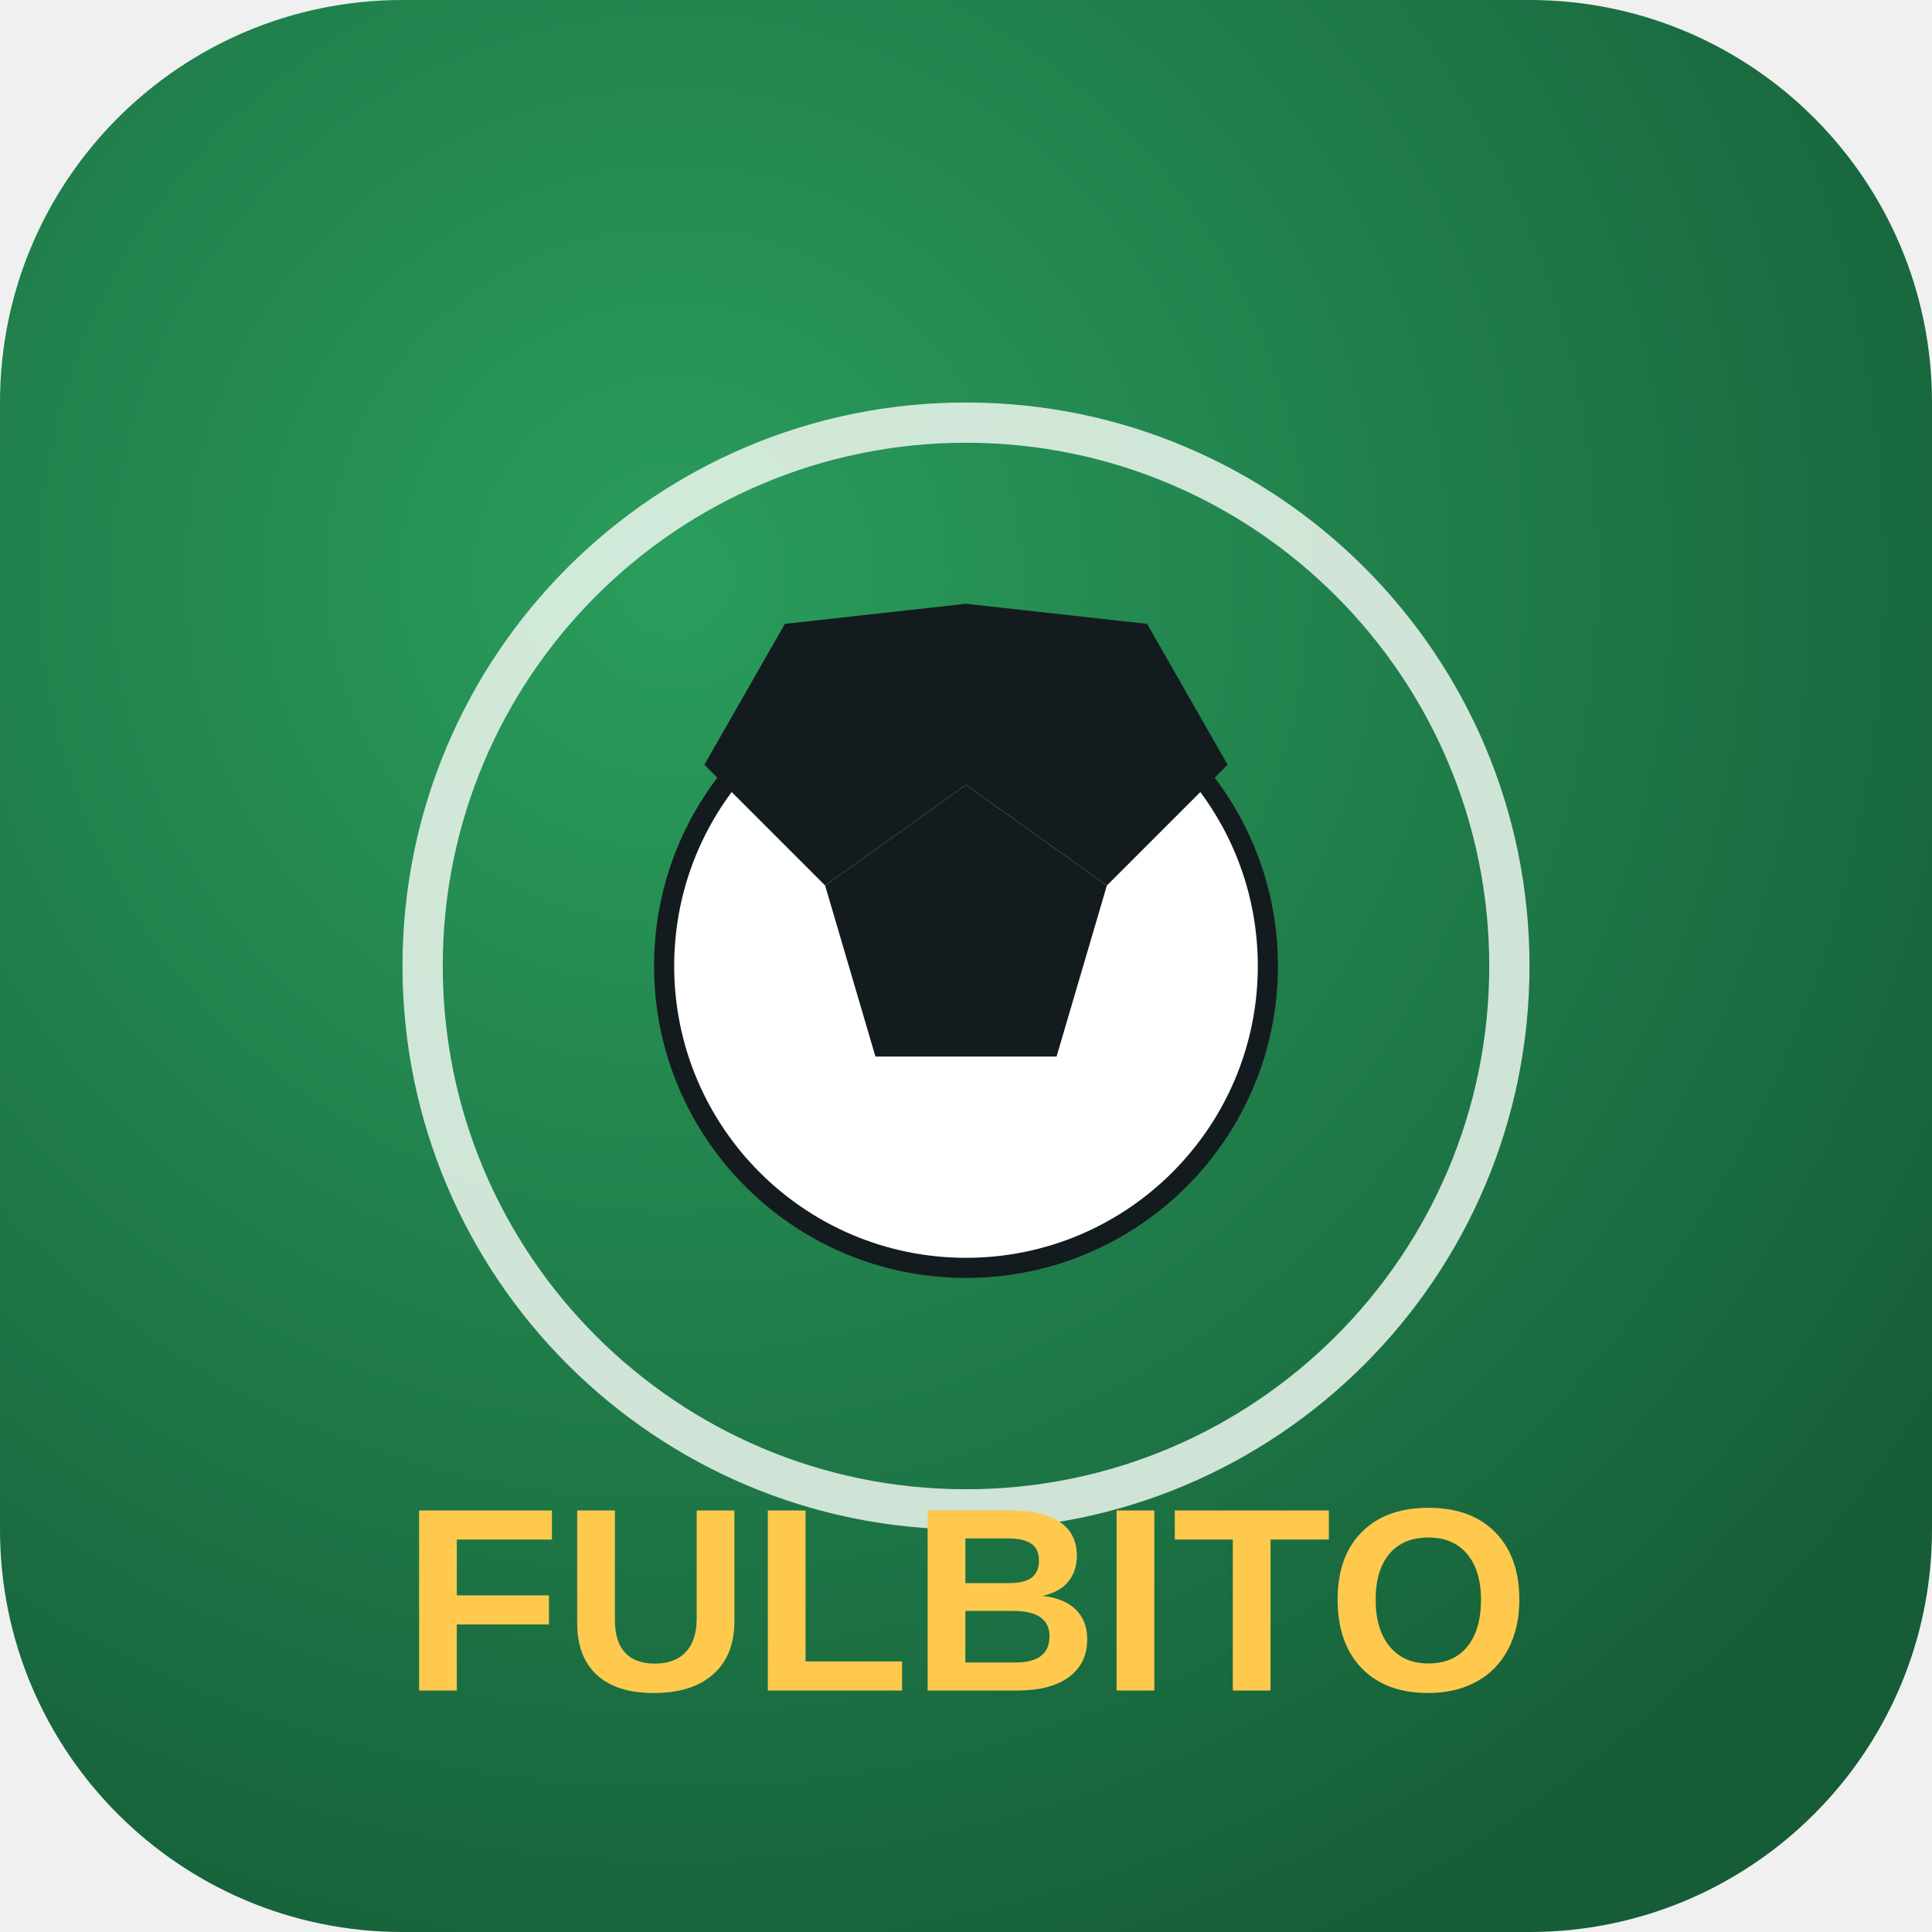
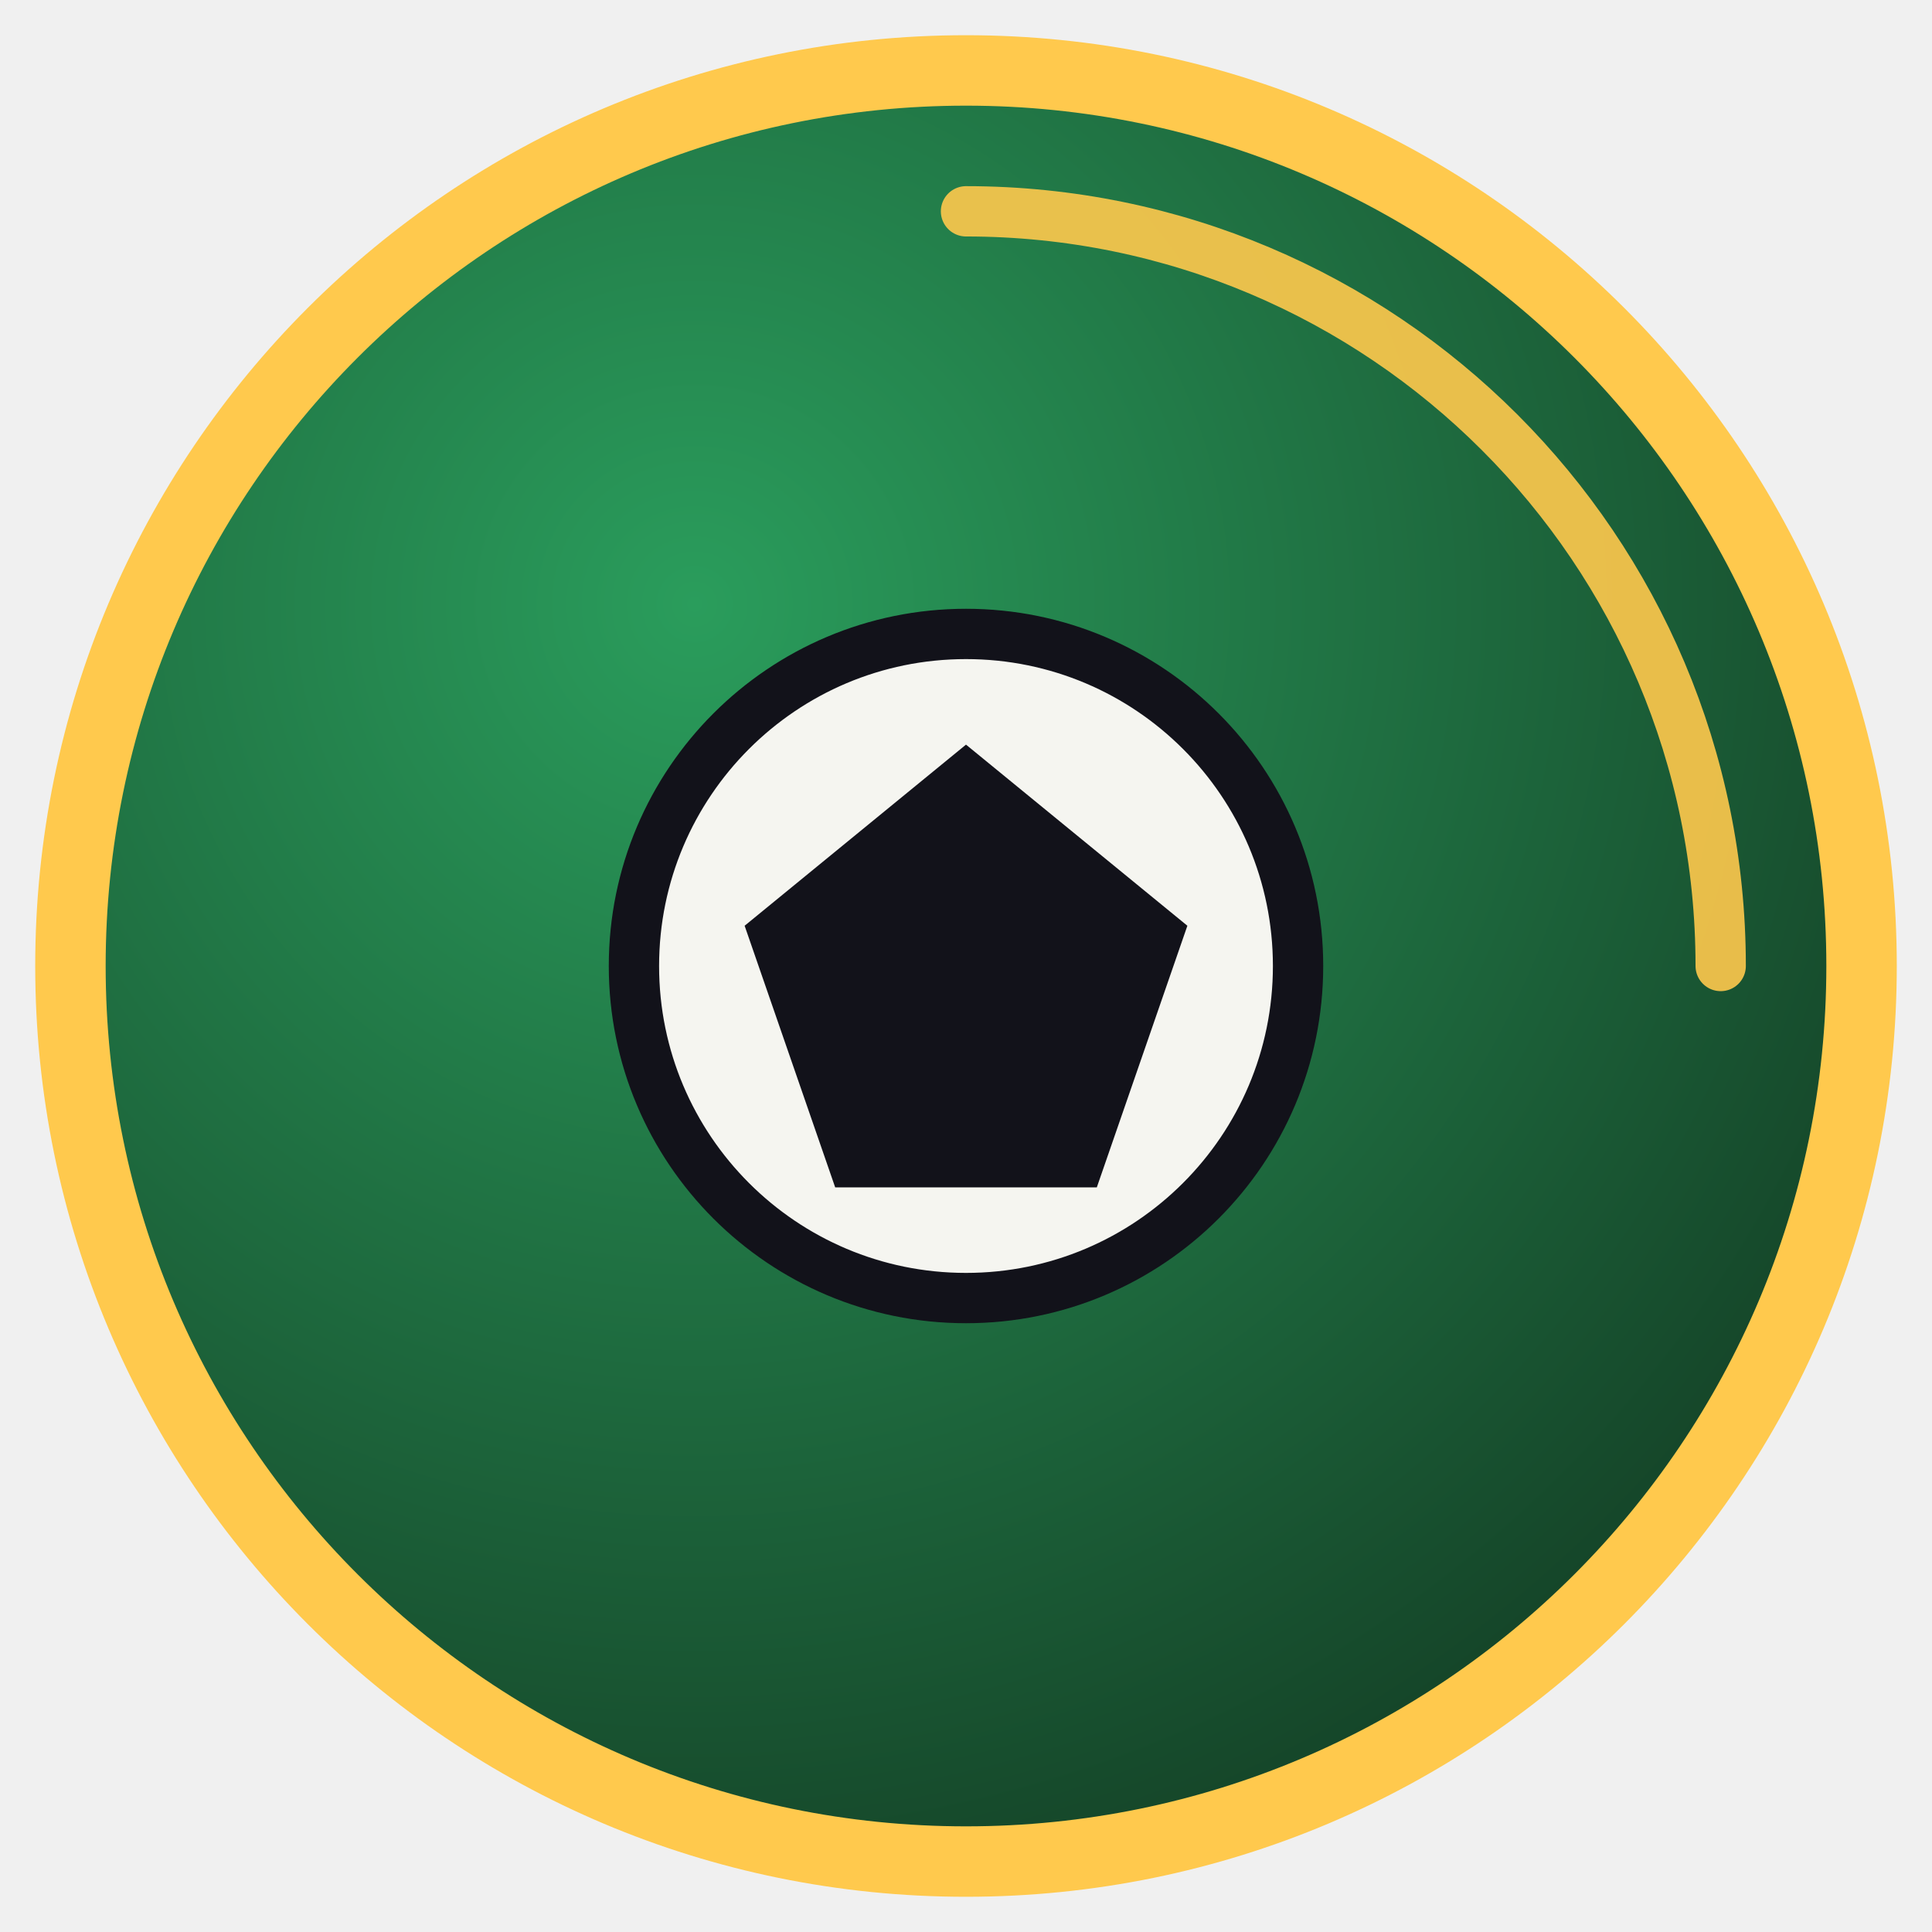
<svg xmlns="http://www.w3.org/2000/svg" viewBox="0 0 192 192">
  <defs>
    <radialGradient id="bg" cx="35%" cy="30%" r="80%">
      <stop offset="0%" stop-color="#2a9d5c" />
-       <stop offset="100%" stop-color="#155c37" />
+       <stop offset="100%" stop-color="#133d24" />
    </radialGradient>
  </defs>
-   <rect width="192" height="192" rx="40" fill="url(#bg)" />
-   <circle cx="96" cy="96" r="54" fill="none" stroke="#eef7f0" stroke-width="4" opacity="0.85" />
-   <circle cx="96" cy="96" r="30" fill="#ffffff" />
-   <g fill="#141b1e">
-     <polygon points="96,78 110,88 105,105 87,105 82,88" />
-     <polygon points="96,60 96,78 82,88 70,76 78,62" />
-     <polygon points="96,60 96,78 110,88 122,76 114,62" />
-   </g>
-   <circle cx="96" cy="96" r="30" fill="none" stroke="#141b1e" stroke-width="2" />
-   <text x="96" y="168" text-anchor="middle" font-family="Arial, sans-serif" font-weight="900" font-size="26" fill="#ffc94d">FULBITO</text>
+   <circle cx="96" cy="96" r="89" fill="url(#bg)" stroke="#ffc94d" stroke-width="7" />
+   <path d="M96 21 A75 75 0 0 1 171 96" fill="none" stroke="#ffc94d" stroke-width="5" stroke-linecap="round" opacity="0.9" />
+   <circle cx="96" cy="96" r="33" fill="#f5f5f0" stroke="#12121a" stroke-width="5" />
+   <polygon points="96,74 118,92 109,118 83,118 74,92" fill="#12121a" />
</svg>
